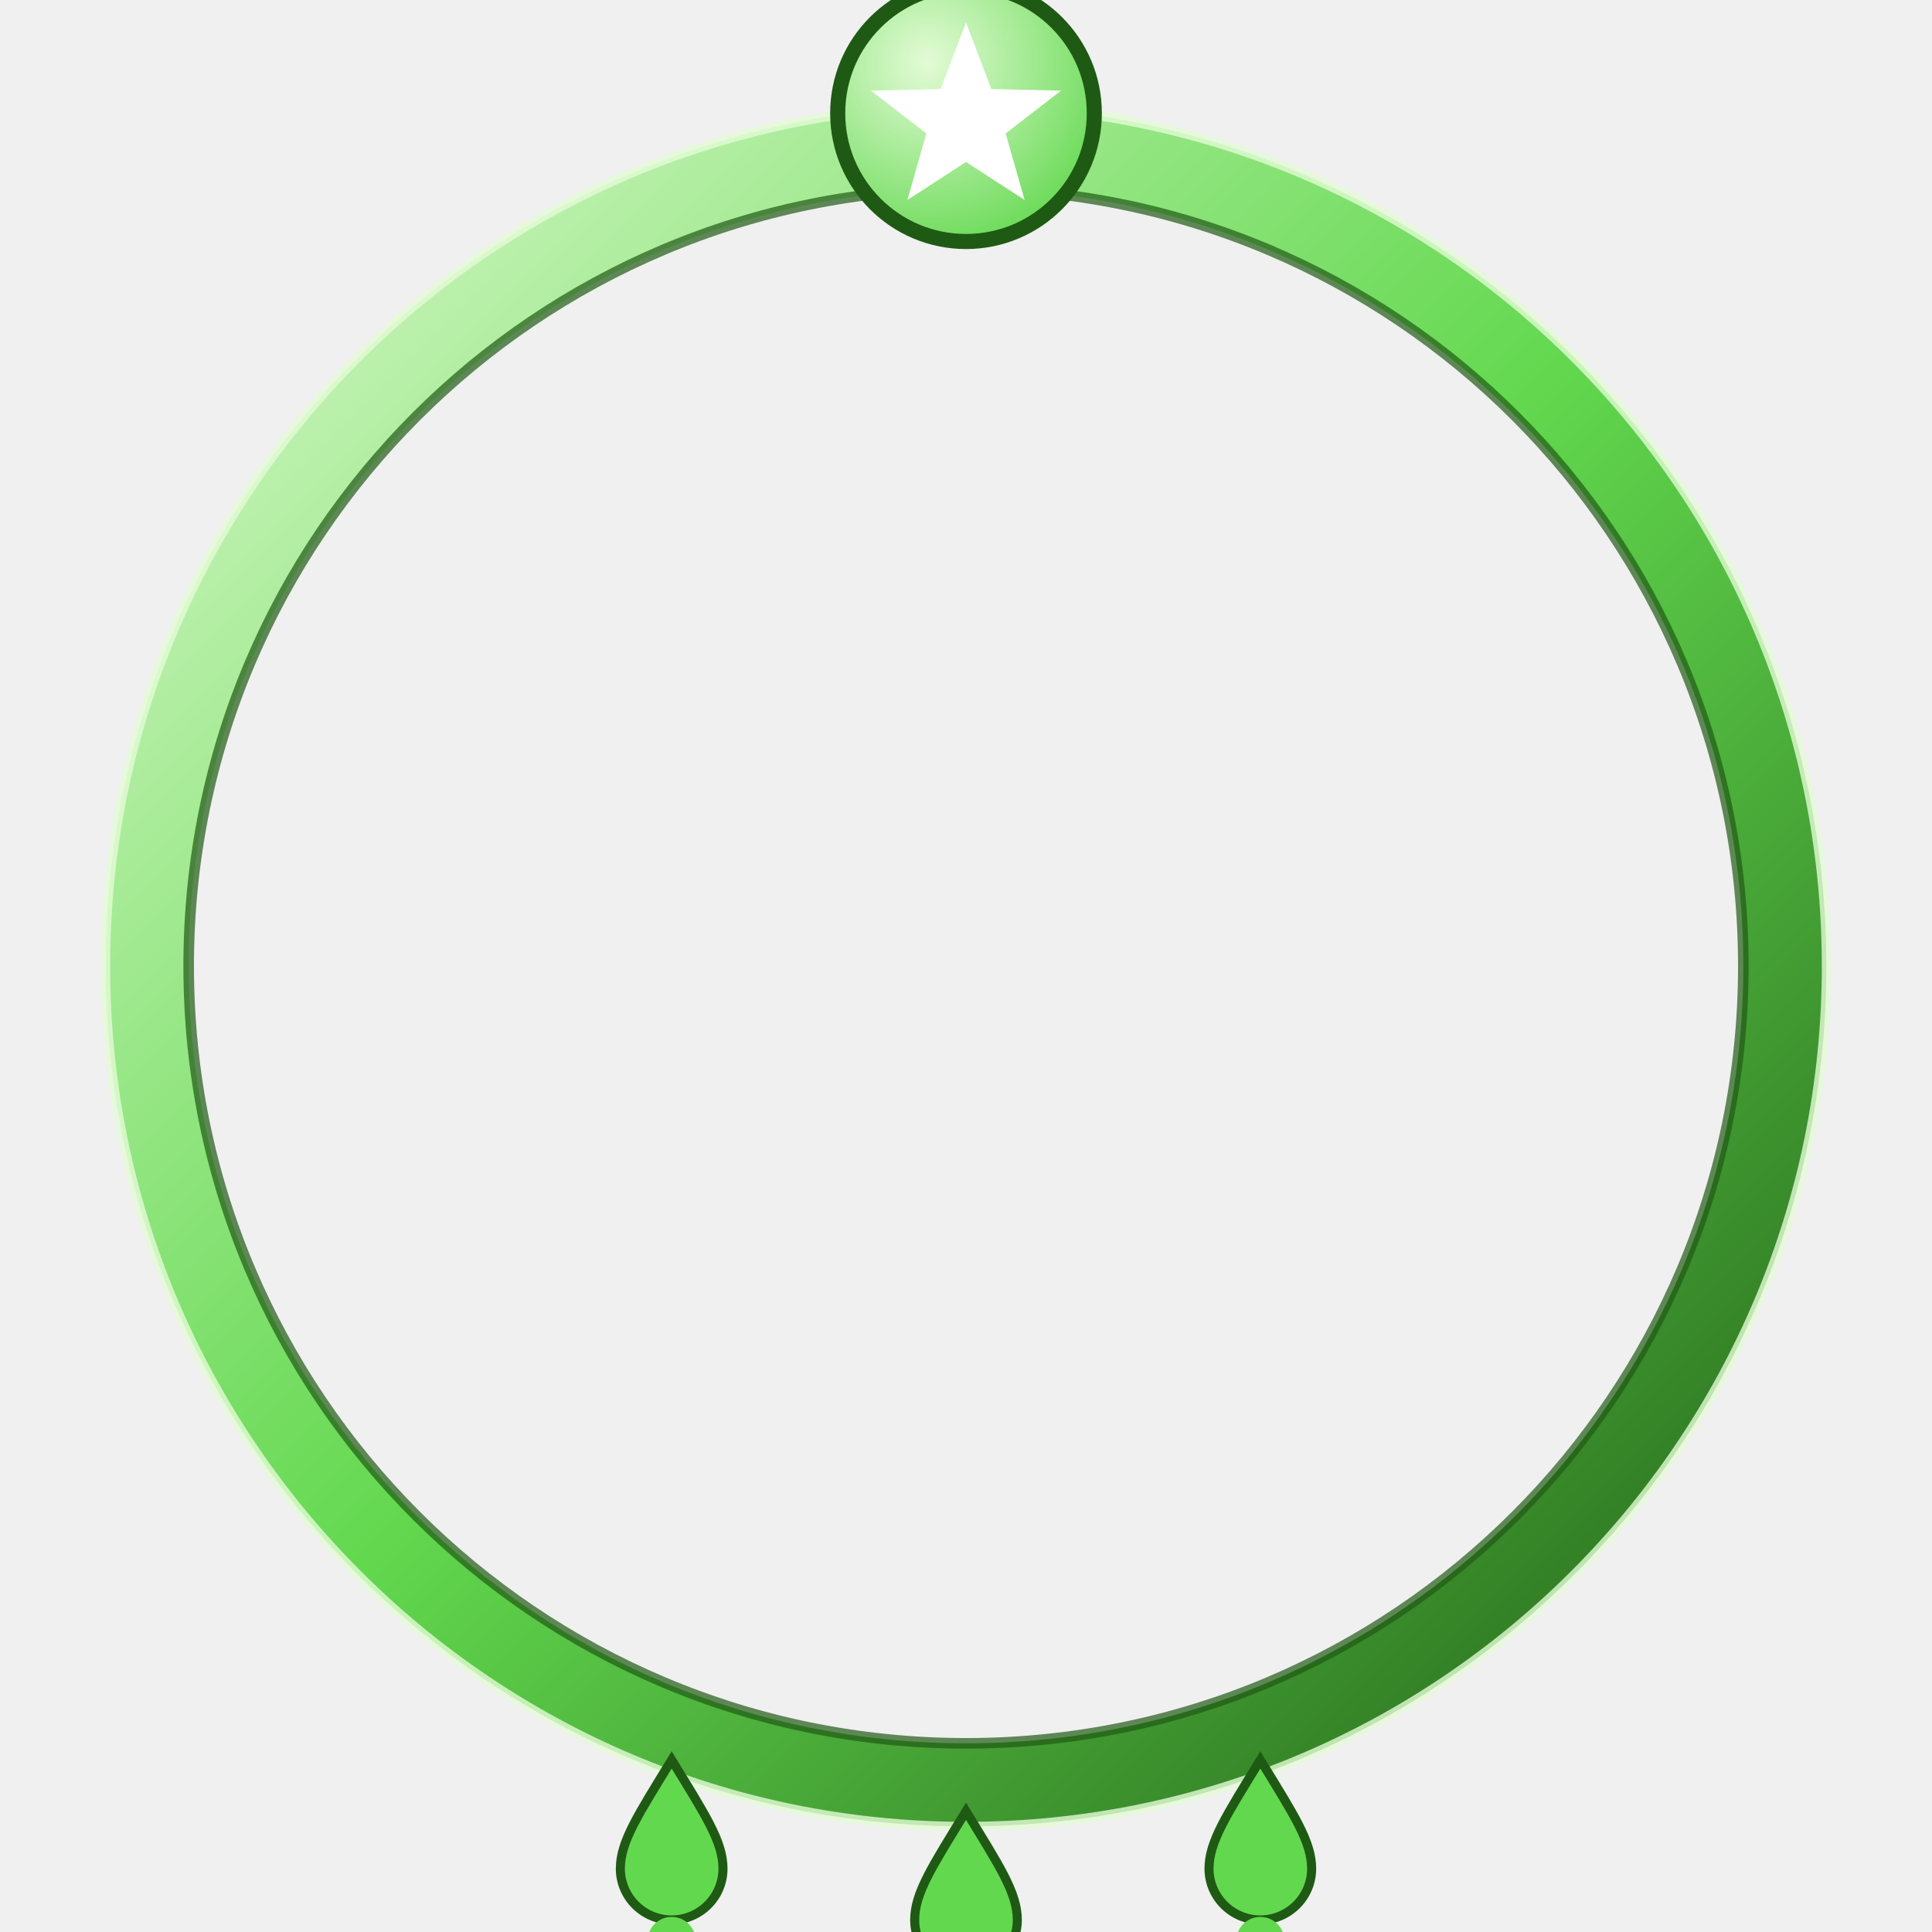
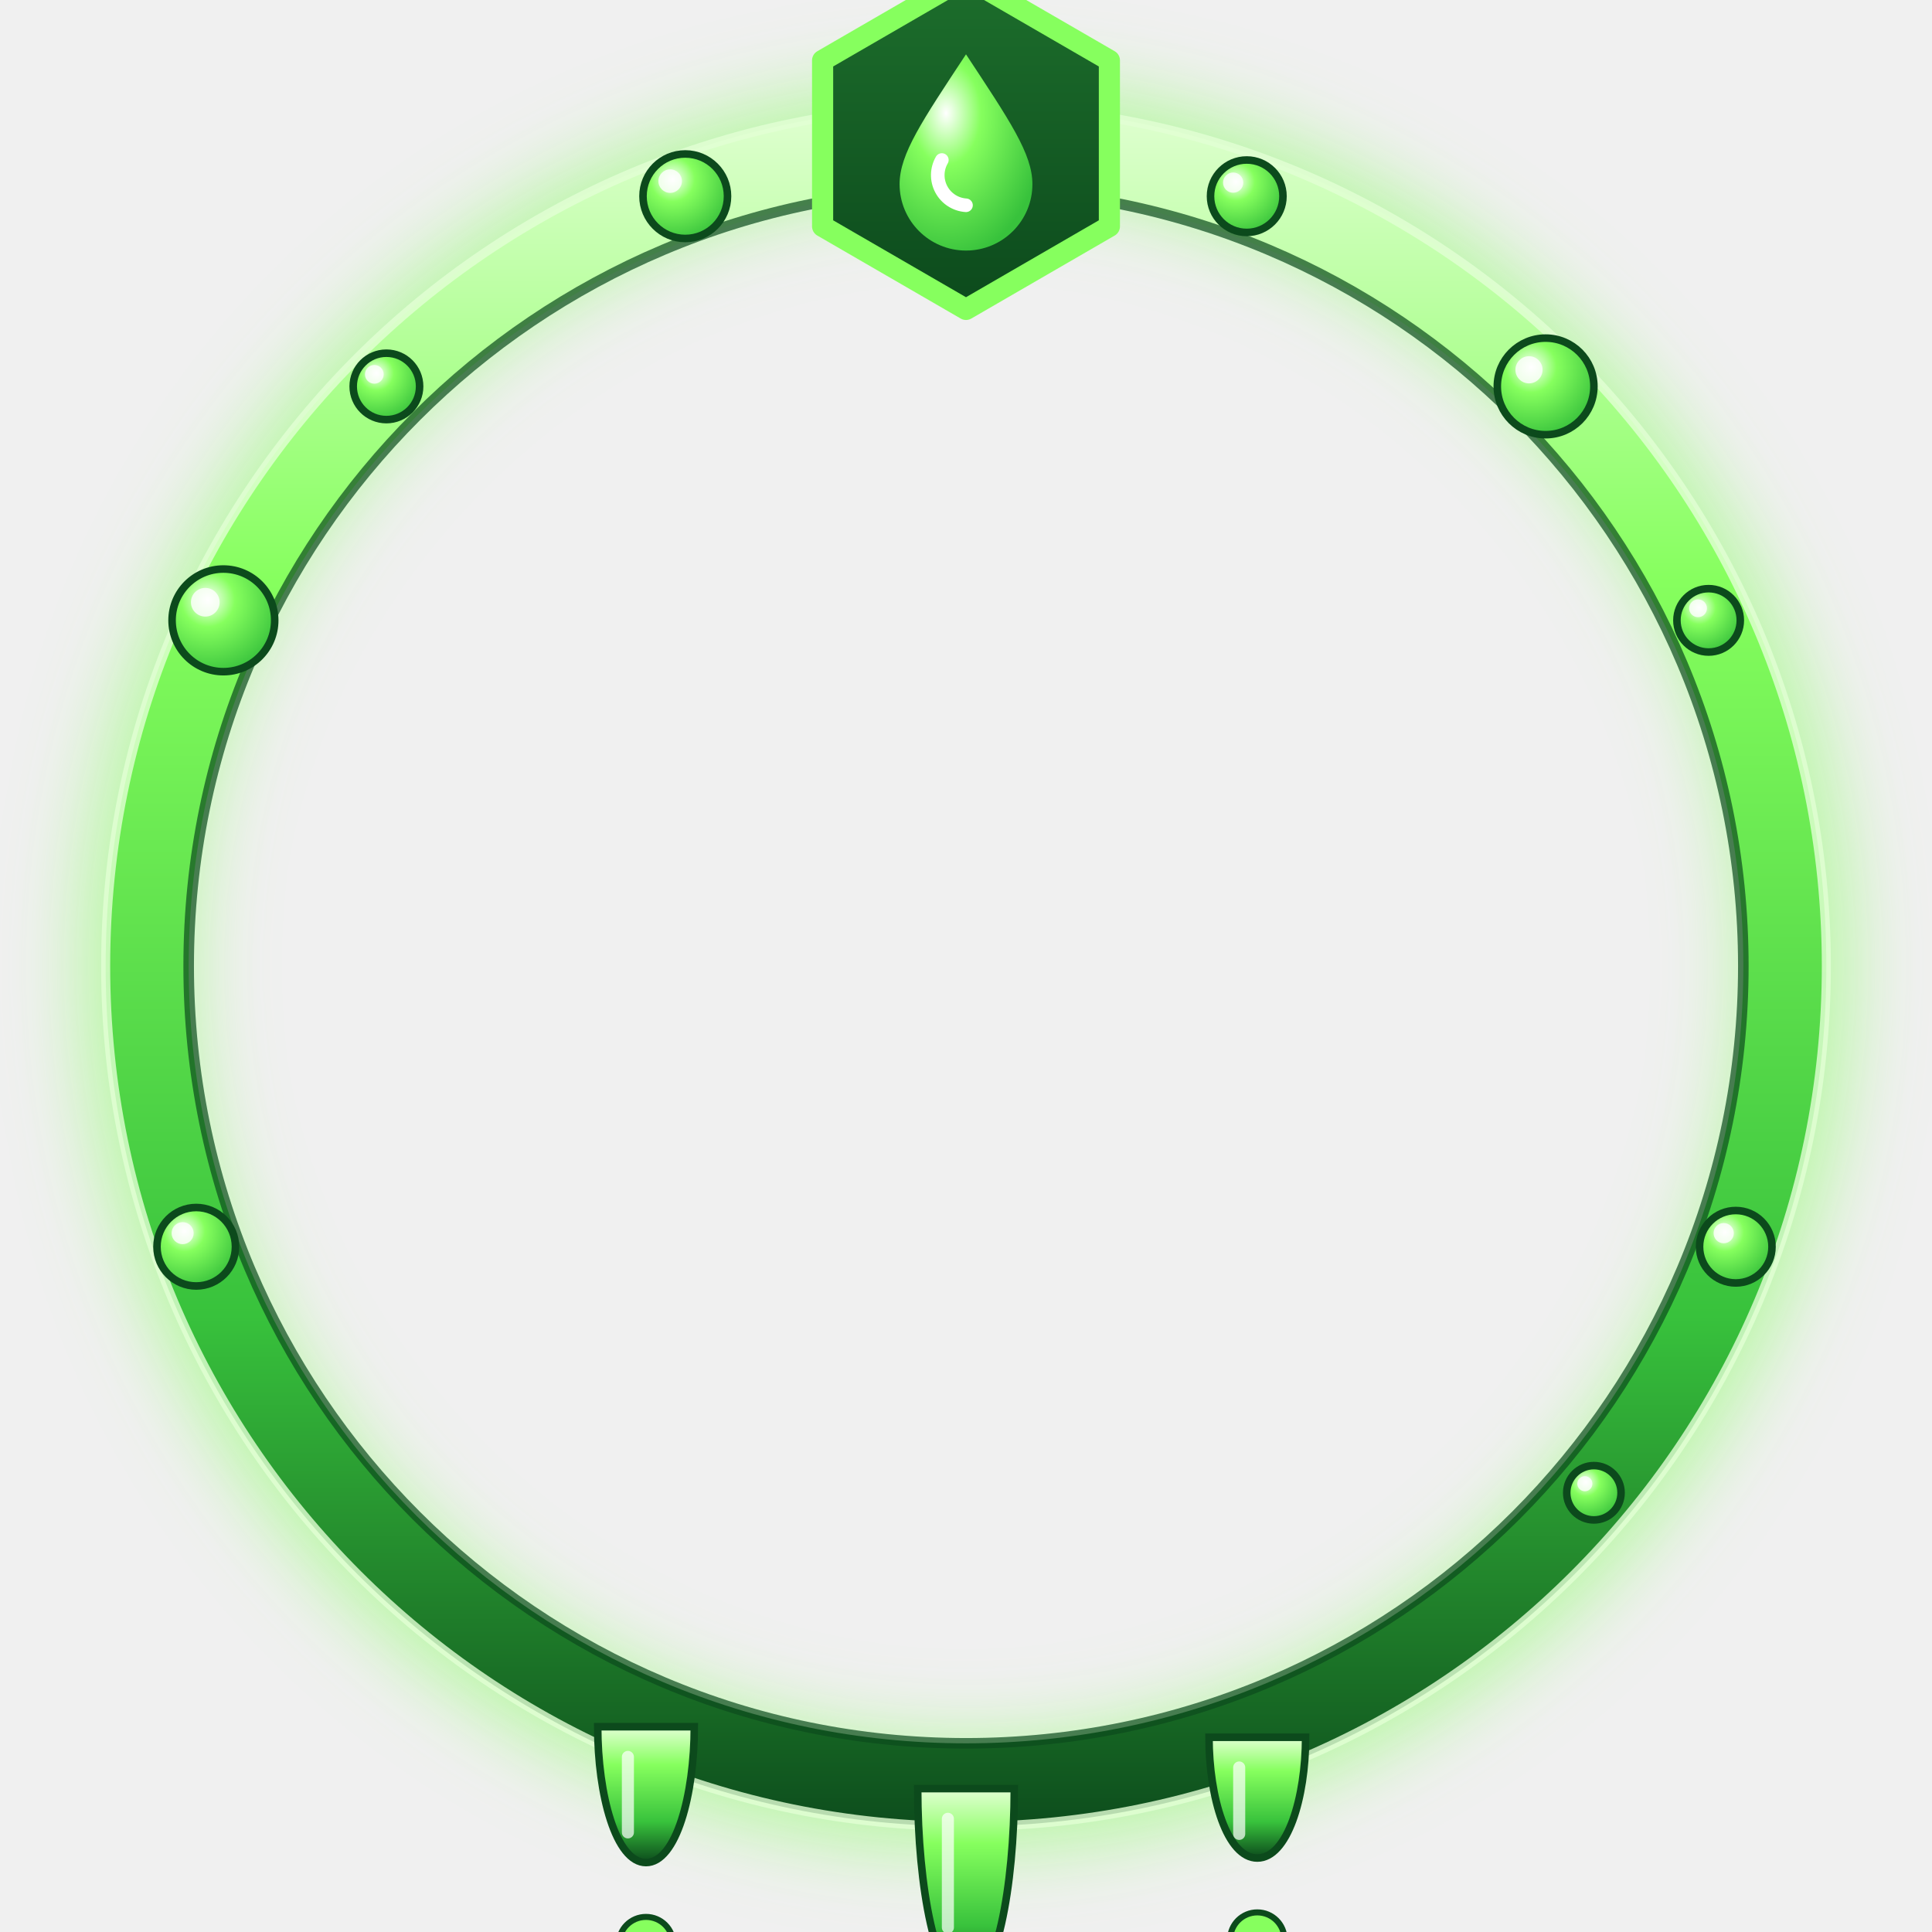
<svg xmlns="http://www.w3.org/2000/svg" viewBox="0 0 128 128">
  <defs>
-     <linearGradient id="toxique-a" x1="0" y1="0" x2="1" y2="1">
-       <stop offset="0" stop-color="#e3fbd6" />
-       <stop offset=".5" stop-color="#62d84e" />
-       <stop offset="1" stop-color="#1f5a14" />
+     <linearGradient id="tx-a" x1="0" y1="0" x2="0" y2="1">
+       <stop offset="0" stop-color="#e2ffd4" />
+       <stop offset=".28" stop-color="#86ff5e" />
+       <stop offset=".7" stop-color="#38c23c" />
+       <stop offset="1" stop-color="#0c4a1c" />
    </linearGradient>
-     <radialGradient id="toxique-e" cx=".35" cy=".3" r=".8">
-       <stop offset="0" stop-color="#e3fbd6" />
-       <stop offset="1" stop-color="#62d84e" />
+     <radialGradient id="tx-b" cx=".35" cy=".3" r=".75">
+       <stop offset="0" stop-color="#ffffff" />
+       <stop offset=".35" stop-color="#86ff5e" />
+       <stop offset="1" stop-color="#38c23c" />
    </radialGradient>
+     <linearGradient id="tx-e" x1="0" y1="0" x2="0" y2="1">
+       <stop offset="0" stop-color="#1d6e2c" />
+       <stop offset="1" stop-color="#0c4a1c" />
+     </linearGradient>
  </defs>
-   <style>.gt{animation:gt 2.6s ease-in infinite}.gt2{animation-delay:-.9s}.gt3{animation-delay:-1.7s}@keyframes gt{0%,40%{transform:translateY(0);opacity:1}100%{transform:translateY(9px);opacity:0}}@media (prefers-reduced-motion:reduce){*{animation:none!important}}</style>
-   <path d="M121 64A57 57 0 1 0 7 64A57 57 0 1 0 121 64ZM115.5 64A51.5 51.5 0 1 1 12.5 64A51.5 51.5 0 1 1 115.5 64Z" fill="url(#toxique-a)" fill-rule="evenodd" />
-   <circle cx="64" cy="64" r="51.5" fill="none" stroke="#1f5a14" stroke-width=".7" opacity=".7" />
-   <circle cx="64" cy="64" r="57" fill="none" stroke="#e3fbd6" stroke-width=".6" opacity=".8" />
-   <path d="M44.5 116.6c2.2 3.6 3.4 5.4 3.4 7.2a3.4 3.4 0 0 1-6.8 0c0-1.8 1.2-3.6 3.4-7.2Z" fill="#62d84e" stroke="#1f5a14" stroke-width=".6" />
-   <circle class="gt" cx="44.5" cy="128.6" r="1.6" fill="#62d84e" />
-   <path d="M64.0 120.0c2.2 3.6 3.4 5.4 3.4 7.2a3.4 3.4 0 0 1-6.8 0c0-1.8 1.2-3.6 3.4-7.2Z" fill="#62d84e" stroke="#1f5a14" stroke-width=".6" />
-   <circle class="gt gt2" cx="64.0" cy="132.0" r="1.6" fill="#62d84e" />
-   <path d="M83.5 116.6c2.2 3.6 3.4 5.4 3.4 7.2a3.4 3.4 0 0 1-6.8 0c0-1.8 1.2-3.6 3.4-7.2Z" fill="#62d84e" stroke="#1f5a14" stroke-width=".6" />
-   <circle class="gt gt3" cx="83.5" cy="128.6" r="1.6" fill="#62d84e" />
-   <circle cx="64" cy="7.5" r="8.5" fill="url(#toxique-e)" stroke="#1f5a14" stroke-width="1" />
-   <path d="M0-6.2 1.6-2 6-1.9 2.5.8 3.7 5 0 2.6-3.7 5-2.5.8-6-1.9-1.6-2Z" transform="translate(64 8) scale(1.05)" fill="#fff" />
+   <style>.bu{transform-box:fill-box;transform-origin:center;animation:bu 2.8s ease-in infinite}.bu2{animation-delay:-.9s}.bu3{animation-delay:-1.8s}@keyframes bu{0%{transform:translateY(0) scale(.6);opacity:0}25%{opacity:1}100%{transform:translateY(-8px) scale(1.1);opacity:0}}.gt{animation:gt 2.4s ease-in infinite}.gt2{animation-delay:-.8s}.gt3{animation-delay:-1.6s}@keyframes gt{0%,45%{transform:translateY(0);opacity:1}100%{transform:translateY(10px);opacity:0}}@media (prefers-reduced-motion:reduce){*{animation:none!important}}</style>
+   <defs>
+     <filter id="tx-h" x="-20%" y="-20%" width="140%" height="140%">
+       <feGaussianBlur stdDeviation="2.6" />
+     </filter>
+   </defs>
+   <circle cx="64" cy="64" r="55" fill="none" stroke="#86ff5e" stroke-width="7" opacity=".55" filter="url(#tx-h)" />
+   <path d="M121 64A57 57 0 1 0 7 64A57 57 0 1 0 121 64ZM115.5 64A51.5 51.5 0 1 1 12.5 64A51.5 51.5 0 1 1 115.5 64Z" fill="url(#tx-a)" fill-rule="evenodd" />
+   <circle cx="64" cy="64" r="51.5" fill="none" stroke="#0c4a1c" stroke-width=".7" opacity=".7" />
+   <circle cx="64" cy="64" r="57" fill="none" stroke="#e2ffd4" stroke-width=".6" opacity=".8" />
+   <circle class="" cx="14.8" cy="41.1" r="3.4" fill="url(#tx-b)" stroke="#0c4a1c" stroke-width=".5" />
+   <circle cx="13.6" cy="39.9" r="0.95" fill="#fff" opacity=".8" />
+   <circle class="bu" cx="25.6" cy="25.6" r="2.2" fill="url(#tx-b)" stroke="#0c4a1c" stroke-width=".5" />
+   <circle cx="24.8" cy="24.8" r="0.62" fill="#fff" opacity=".8" />
+   <circle class="" cx="45.4" cy="13.0" r="2.8" fill="url(#tx-b)" stroke="#0c4a1c" stroke-width=".5" />
+   <circle cx="44.4" cy="12.0" r="0.78" fill="#fff" opacity=".8" />
+   <circle class="bu bu2" cx="82.6" cy="13.0" r="2.4" fill="url(#tx-b)" stroke="#0c4a1c" stroke-width=".5" />
+   <circle cx="81.7" cy="12.1" r="0.67" fill="#fff" opacity=".8" />
+   <circle class="" cx="102.4" cy="25.6" r="3.2" fill="url(#tx-b)" stroke="#0c4a1c" stroke-width=".5" />
+   <circle cx="101.3" cy="24.5" r="0.90" fill="#fff" opacity=".8" />
+   <circle class="bu bu3" cx="113.2" cy="41.1" r="2.1" fill="url(#tx-b)" stroke="#0c4a1c" stroke-width=".5" />
+   <circle cx="112.5" cy="40.3" r="0.59" fill="#fff" opacity=".8" />
+   <circle class="" cx="13.0" cy="82.6" r="2.6" fill="url(#tx-b)" stroke="#0c4a1c" stroke-width=".5" />
+   <circle cx="12.1" cy="81.7" r="0.73" fill="#fff" opacity=".8" />
+   <circle class="" cx="115.0" cy="82.6" r="2.4" fill="url(#tx-b)" stroke="#0c4a1c" stroke-width=".5" />
+   <circle cx="114.2" cy="81.7" r="0.67" fill="#fff" opacity=".8" />
+   <circle class="bu bu2" cx="105.6" cy="98.9" r="1.8" fill="url(#tx-b)" stroke="#0c4a1c" stroke-width=".5" />
+   <circle cx="105.0" cy="98.3" r="0.50" fill="#fff" opacity=".8" />
+   <path d="M39.6 114.4c0 4.5 1.2 9.0 3.2 9.0s3.2-4.5 3.2-9.0Z" fill="url(#tx-a)" stroke="#0c4a1c" stroke-width=".5" />
+   <path d="M41.6 116.4v5.0" stroke="#fff" stroke-width=".8" stroke-linecap="round" opacity=".7" />
+   <circle class="gt" cx="42.8" cy="128.8" r="1.8" fill="#86ff5e" stroke="#0c4a1c" stroke-width=".4" />
+   <path d="M60.8 118.5c0 6.5 1.2 13.0 3.2 13.0s3.2-6.5 3.2-13.0Z" fill="url(#tx-a)" stroke="#0c4a1c" stroke-width=".5" />
+   <path d="M62.8 120.5v7.2" stroke="#fff" stroke-width=".8" stroke-linecap="round" opacity=".7" />
+   <circle class="gt gt2" cx="64.0" cy="136.9" r="1.8" fill="#86ff5e" stroke="#0c4a1c" stroke-width=".4" />
+   <path d="M80.1 115.1c0 4.0 1.2 8.0 3.2 8.0s3.2-4.0 3.2-8.0Z" fill="url(#tx-a)" stroke="#0c4a1c" stroke-width=".5" />
+   <path d="M82.1 117.1v4.4" stroke="#fff" stroke-width=".8" stroke-linecap="round" opacity=".7" />
+   <circle class="gt gt3" cx="83.3" cy="128.5" r="1.8" fill="#86ff5e" stroke="#0c4a1c" stroke-width=".4" />
+   <path d="M64 -1.5 73.5 4v11L64 20.5 54.5 15V4Z" fill="url(#tx-e)" stroke="#86ff5e" stroke-width="1.4" stroke-linejoin="round" />
+   <path d="M64 3.6c2.9 4.4 4.4 6.6 4.4 8.6a4.4 4.4 0 0 1-8.8 0c0-2 1.5-4.2 4.4-8.6Z" fill="url(#tx-b)" />
+   <path d="M62.4 10.6a2 2 0 0 0 1.6 3" stroke="#fff" stroke-width=".9" fill="none" stroke-linecap="round" />
</svg>
